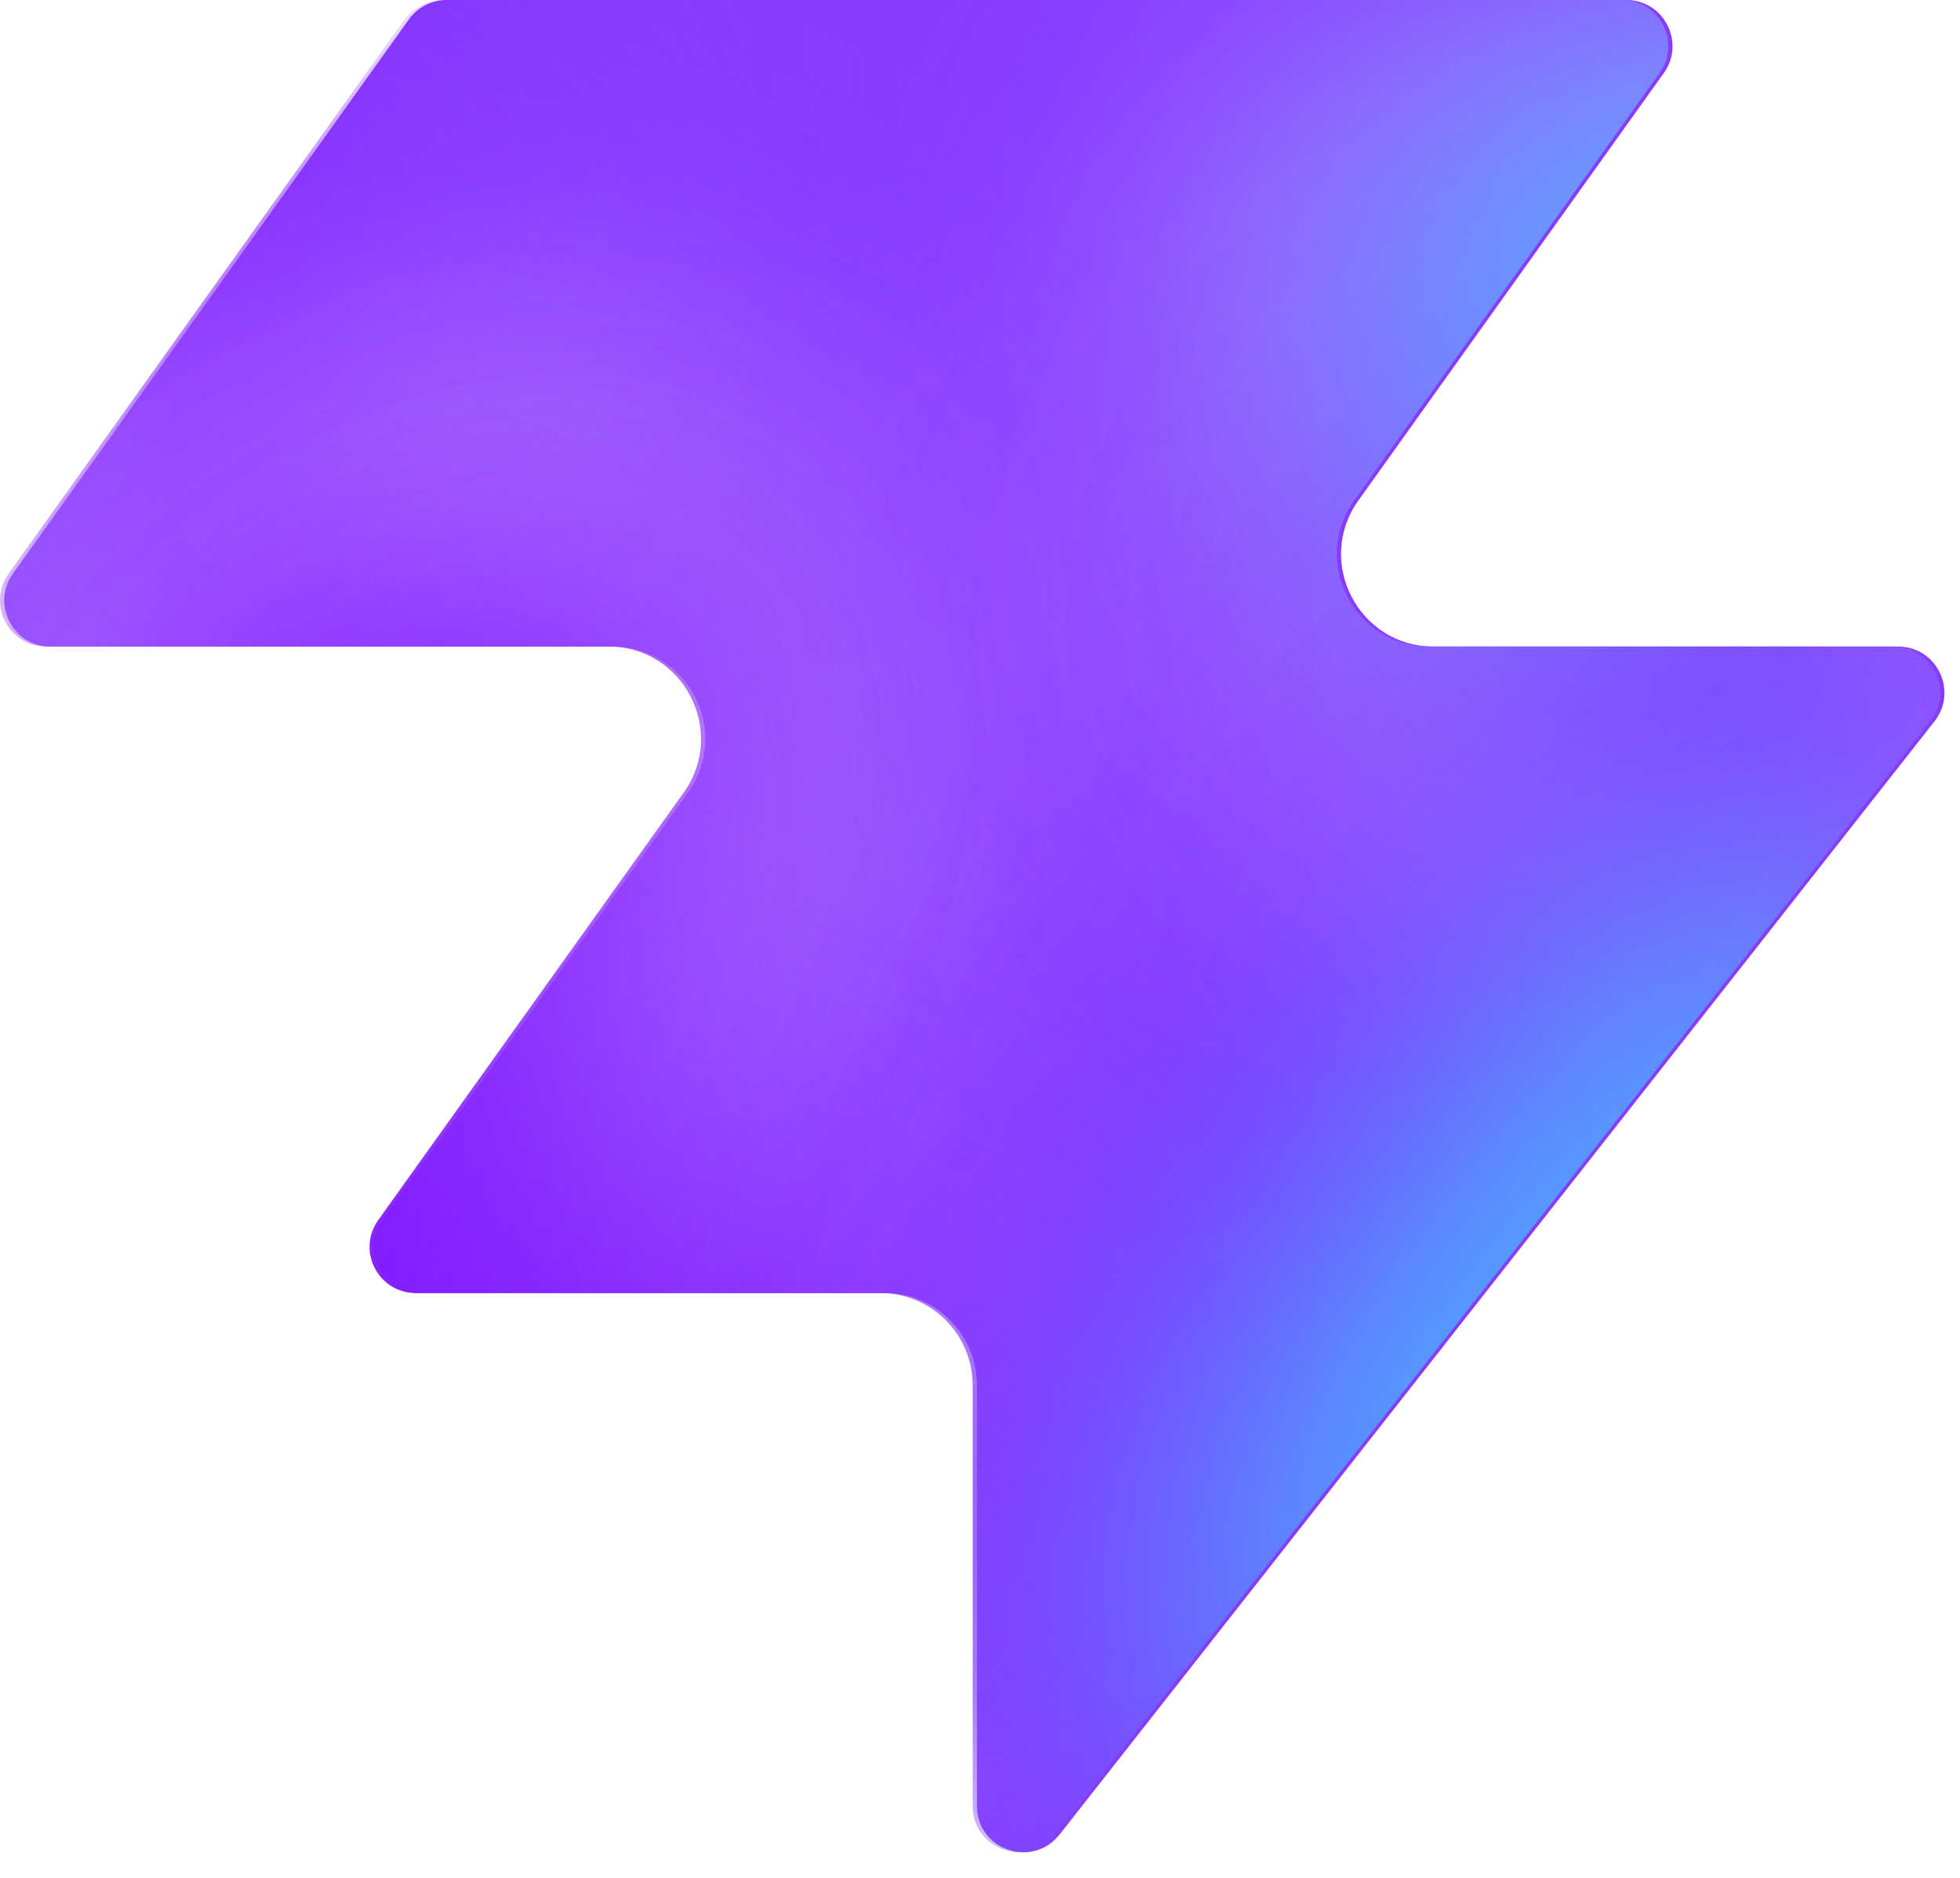
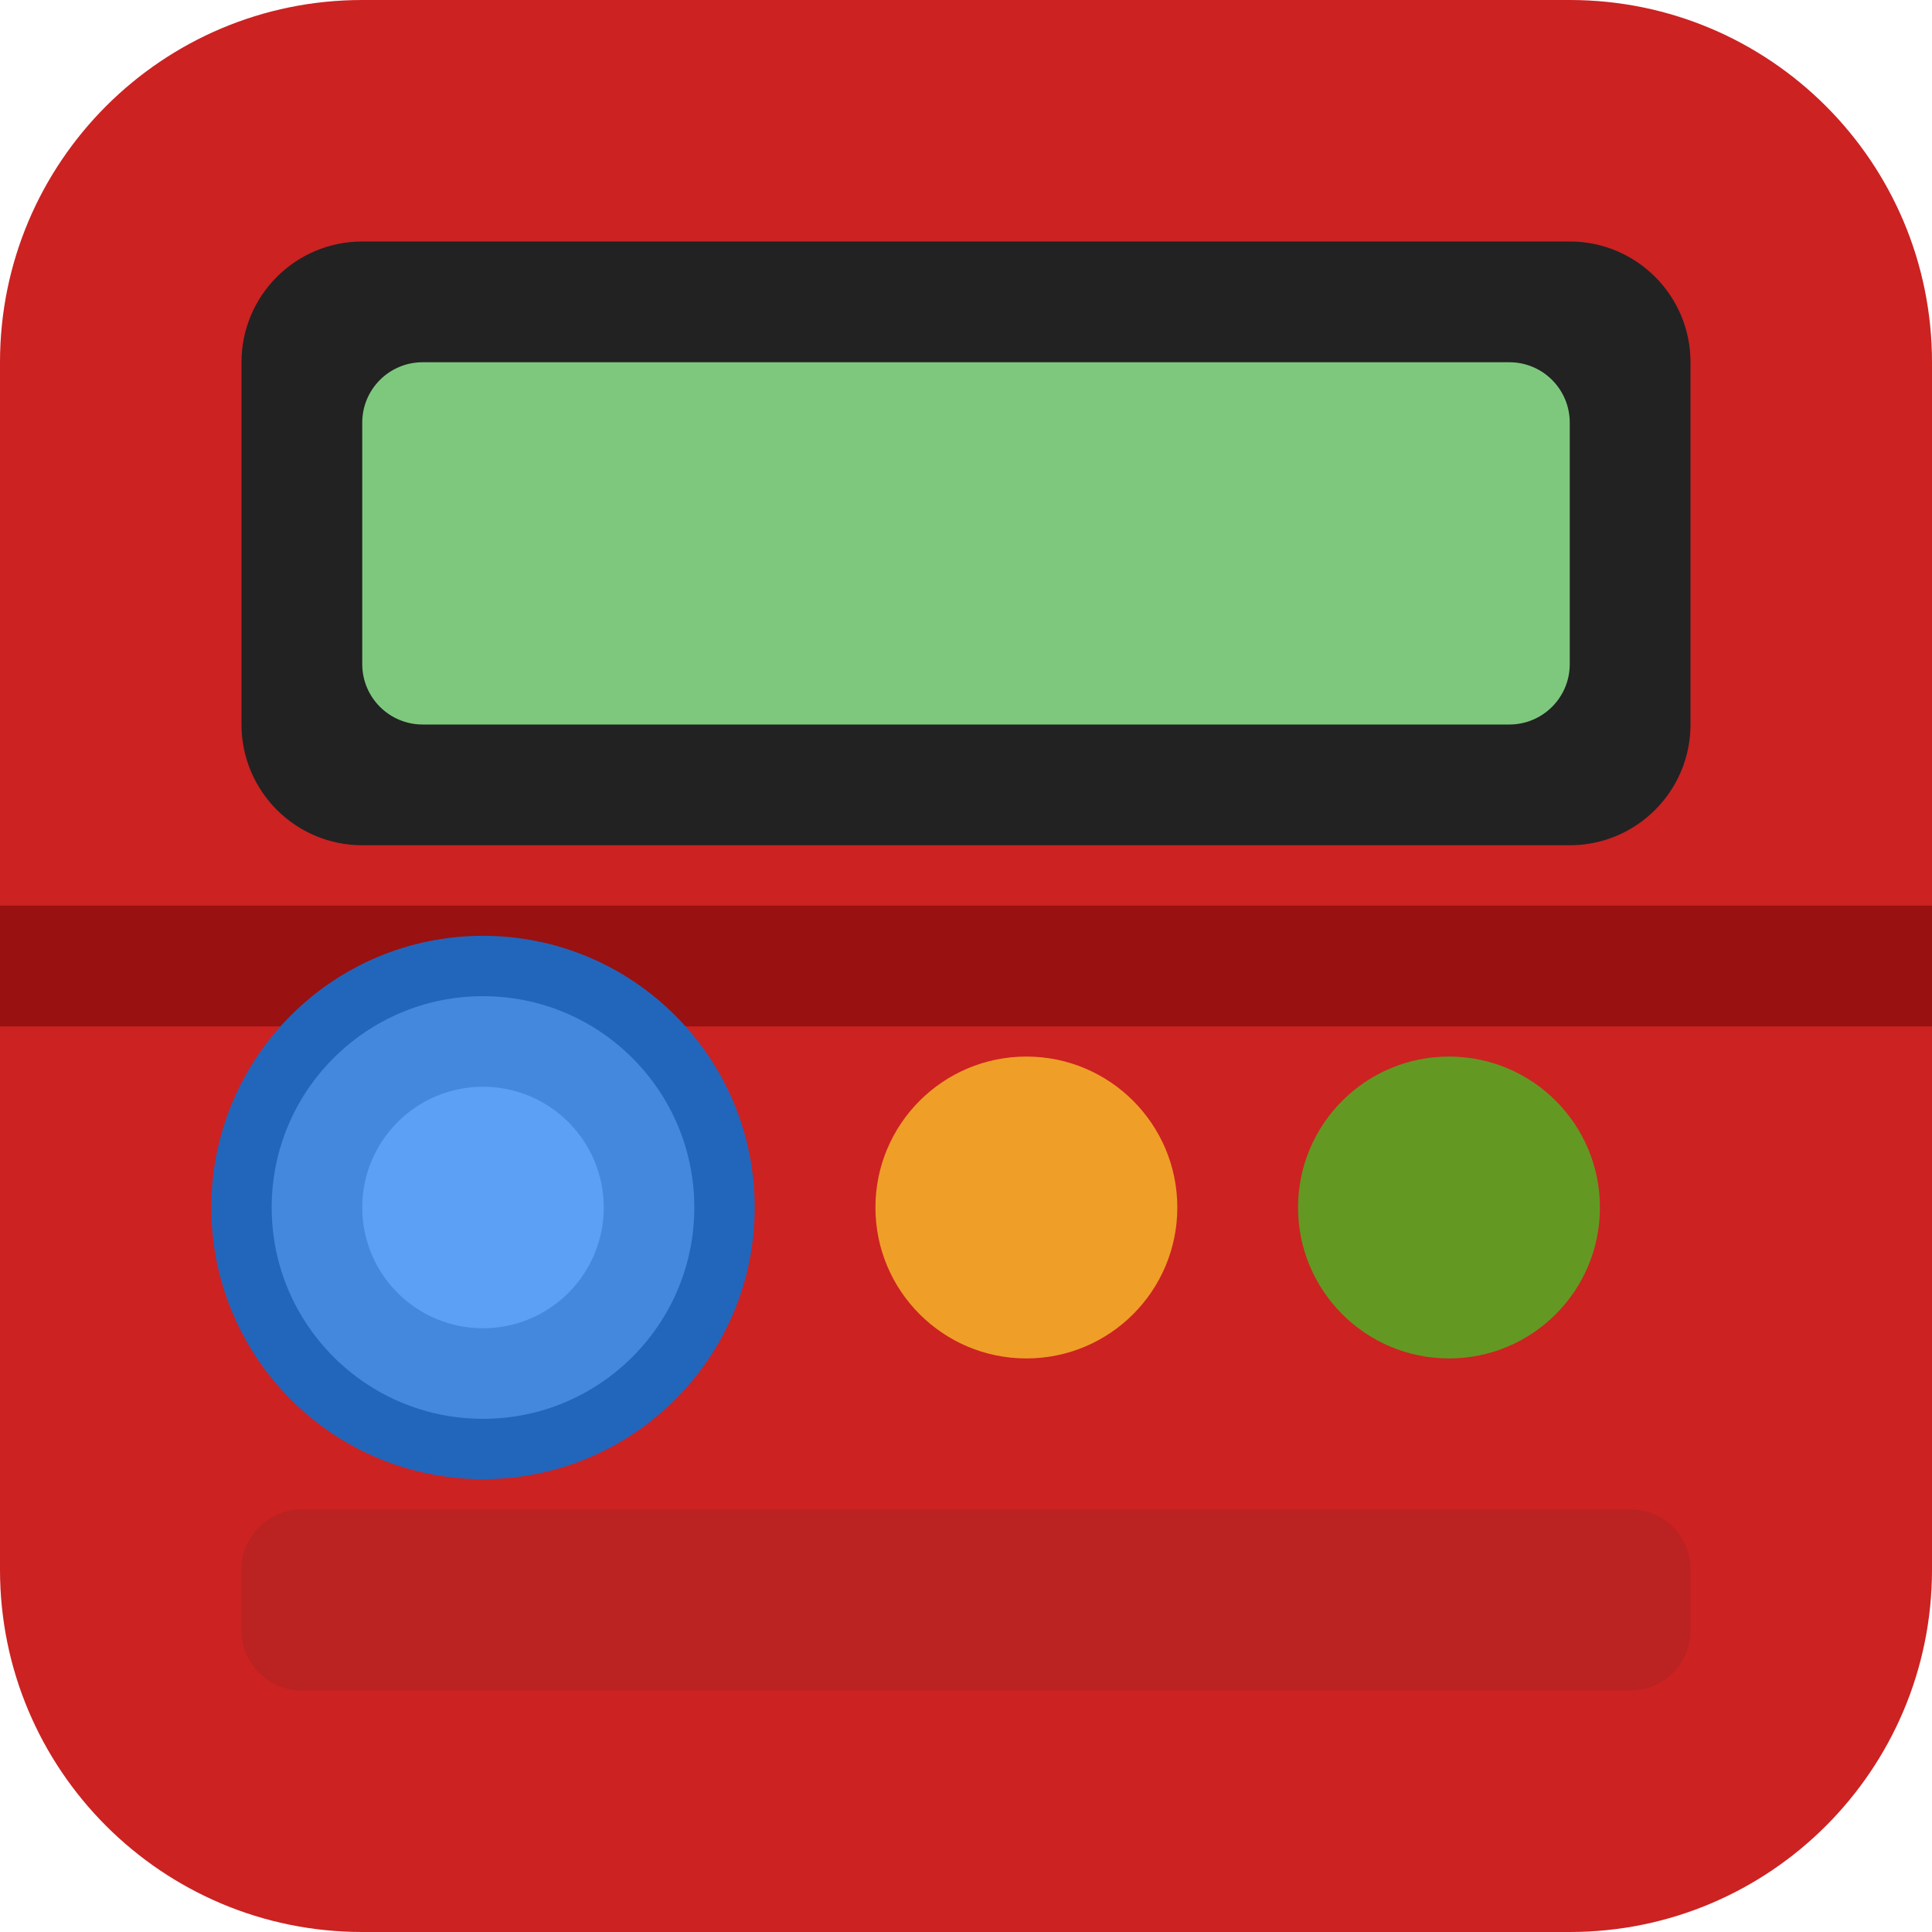
- <svg xmlns="http://www.w3.org/2000/svg" width="48" height="46" fill="none" viewBox="0 0 48 46">
-   <path fill="#863bff" d="M25.946 44.938c-.664.845-2.021.375-2.021-.698V33.937a2.26 2.26 0 0 0-2.262-2.262H10.287c-.92 0-1.456-1.04-.92-1.788l7.48-10.471c1.07-1.497 0-3.578-1.842-3.578H1.237c-.92 0-1.456-1.04-.92-1.788L10.013.474c.214-.297.556-.474.92-.474h28.894c.92 0 1.456 1.04.92 1.788l-7.48 10.471c-1.07 1.498 0 3.579 1.842 3.579h11.377c.943 0 1.473 1.088.89 1.83L25.947 44.94z" style="fill:#863bff;fill:color(display-p3 .525 .23 1);fill-opacity:1" />
-   <mask id="a" width="48" height="46" x="0" y="0" maskUnits="userSpaceOnUse" style="mask-type:alpha">
-     <path fill="#000" d="M25.842 44.938c-.664.844-2.021.375-2.021-.698V33.937a2.26 2.26 0 0 0-2.262-2.262H10.183c-.92 0-1.456-1.04-.92-1.788l7.48-10.471c1.07-1.498 0-3.579-1.842-3.579H1.133c-.92 0-1.456-1.04-.92-1.787L9.91.473c.214-.297.556-.474.92-.474h28.894c.92 0 1.456 1.04.92 1.788l-7.48 10.471c-1.07 1.498 0 3.578 1.842 3.578h11.377c.943 0 1.473 1.088.89 1.832L25.843 44.94z" style="fill:#000;fill-opacity:1" />
-   </mask>
-   <g mask="url(#a)">
-     <g filter="url(#b)">
-       <ellipse cx="5.508" cy="14.704" fill="#ede6ff" rx="5.508" ry="14.704" style="fill:#ede6ff;fill:color(display-p3 .927 .903 1);fill-opacity:1" transform="matrix(.00324 1 1 -.00324 -4.47 31.516)" />
-     </g>
-     <g filter="url(#c)">
-       <ellipse cx="10.399" cy="29.851" fill="#ede6ff" rx="10.399" ry="29.851" style="fill:#ede6ff;fill:color(display-p3 .927 .903 1);fill-opacity:1" transform="matrix(.00324 1 1 -.00324 -39.328 7.883)" />
-     </g>
-     <g filter="url(#d)">
-       <ellipse cx="5.508" cy="30.487" fill="#7e14ff" rx="5.508" ry="30.487" style="fill:#7e14ff;fill:color(display-p3 .492 .077 1);fill-opacity:1" transform="rotate(89.814 -25.913 -14.639)scale(1 -1)" />
-     </g>
-     <g filter="url(#e)">
-       <ellipse cx="5.508" cy="30.599" fill="#7e14ff" rx="5.508" ry="30.599" style="fill:#7e14ff;fill:color(display-p3 .492 .077 1);fill-opacity:1" transform="rotate(89.814 -32.644 -3.334)scale(1 -1)" />
-     </g>
-     <g filter="url(#f)">
-       <ellipse cx="5.508" cy="30.599" fill="#7e14ff" rx="5.508" ry="30.599" style="fill:#7e14ff;fill:color(display-p3 .492 .077 1);fill-opacity:1" transform="matrix(.00324 1 1 -.00324 -34.34 30.47)" />
-     </g>
-     <g filter="url(#g)">
-       <ellipse cx="14.072" cy="22.078" fill="#ede6ff" rx="14.072" ry="22.078" style="fill:#ede6ff;fill:color(display-p3 .927 .903 1);fill-opacity:1" transform="rotate(93.35 24.506 48.493)scale(-1 1)" />
-     </g>
-     <g filter="url(#h)">
-       <ellipse cx="3.47" cy="21.501" fill="#7e14ff" rx="3.47" ry="21.501" style="fill:#7e14ff;fill:color(display-p3 .492 .077 1);fill-opacity:1" transform="rotate(89.009 28.708 47.59)scale(-1 1)" />
-     </g>
-     <g filter="url(#i)">
-       <ellipse cx="3.47" cy="21.501" fill="#7e14ff" rx="3.47" ry="21.501" style="fill:#7e14ff;fill:color(display-p3 .492 .077 1);fill-opacity:1" transform="rotate(89.009 28.708 47.59)scale(-1 1)" />
-     </g>
-     <g filter="url(#j)">
-       <ellipse cx=".387" cy="8.972" fill="#7e14ff" rx="4.407" ry="29.108" style="fill:#7e14ff;fill:color(display-p3 .492 .077 1);fill-opacity:1" transform="rotate(39.51 .387 8.972)" />
-     </g>
-     <g filter="url(#k)">
-       <ellipse cx="47.523" cy="-6.092" fill="#7e14ff" rx="4.407" ry="29.108" style="fill:#7e14ff;fill:color(display-p3 .492 .077 1);fill-opacity:1" transform="rotate(37.892 47.523 -6.092)" />
-     </g>
-     <g filter="url(#l)">
-       <ellipse cx="41.412" cy="6.333" fill="#47bfff" rx="5.971" ry="9.665" style="fill:#47bfff;fill:color(display-p3 .28 .748 1);fill-opacity:1" transform="rotate(37.892 41.412 6.333)" />
-     </g>
-     <g filter="url(#m)">
-       <ellipse cx="-1.879" cy="38.332" fill="#7e14ff" rx="4.407" ry="29.108" style="fill:#7e14ff;fill:color(display-p3 .492 .077 1);fill-opacity:1" transform="rotate(37.892 -1.88 38.332)" />
-     </g>
-     <g filter="url(#n)">
-       <ellipse cx="-1.879" cy="38.332" fill="#7e14ff" rx="4.407" ry="29.108" style="fill:#7e14ff;fill:color(display-p3 .492 .077 1);fill-opacity:1" transform="rotate(37.892 -1.88 38.332)" />
-     </g>
-     <g filter="url(#o)">
-       <ellipse cx="35.651" cy="29.907" fill="#7e14ff" rx="4.407" ry="29.108" style="fill:#7e14ff;fill:color(display-p3 .492 .077 1);fill-opacity:1" transform="rotate(37.892 35.651 29.907)" />
-     </g>
-     <g filter="url(#p)">
-       <ellipse cx="38.418" cy="32.4" fill="#47bfff" rx="5.971" ry="15.297" style="fill:#47bfff;fill:color(display-p3 .28 .748 1);fill-opacity:1" transform="rotate(37.892 38.418 32.4)" />
-     </g>
-   </g>
-   <defs>
-     <filter id="b" width="60.045" height="41.654" x="-19.77" y="16.149" color-interpolation-filters="sRGB" filterUnits="userSpaceOnUse">
-       <feFlood flood-opacity="0" result="BackgroundImageFix" />
-       <feBlend in="SourceGraphic" in2="BackgroundImageFix" result="shape" />
-       <feGaussianBlur result="effect1_foregroundBlur_2002_17158" stdDeviation="7.659" />
-     </filter>
-     <filter id="c" width="90.34" height="51.437" x="-54.613" y="-7.533" color-interpolation-filters="sRGB" filterUnits="userSpaceOnUse">
-       <feFlood flood-opacity="0" result="BackgroundImageFix" />
-       <feBlend in="SourceGraphic" in2="BackgroundImageFix" result="shape" />
-       <feGaussianBlur result="effect1_foregroundBlur_2002_17158" stdDeviation="7.659" />
-     </filter>
-     <filter id="d" width="79.355" height="29.4" x="-49.64" y="2.03" color-interpolation-filters="sRGB" filterUnits="userSpaceOnUse">
-       <feFlood flood-opacity="0" result="BackgroundImageFix" />
-       <feBlend in="SourceGraphic" in2="BackgroundImageFix" result="shape" />
-       <feGaussianBlur result="effect1_foregroundBlur_2002_17158" stdDeviation="4.596" />
-     </filter>
-     <filter id="e" width="79.579" height="29.4" x="-45.045" y="20.029" color-interpolation-filters="sRGB" filterUnits="userSpaceOnUse">
-       <feFlood flood-opacity="0" result="BackgroundImageFix" />
-       <feBlend in="SourceGraphic" in2="BackgroundImageFix" result="shape" />
-       <feGaussianBlur result="effect1_foregroundBlur_2002_17158" stdDeviation="4.596" />
-     </filter>
-     <filter id="f" width="79.579" height="29.4" x="-43.513" y="21.178" color-interpolation-filters="sRGB" filterUnits="userSpaceOnUse">
-       <feFlood flood-opacity="0" result="BackgroundImageFix" />
-       <feBlend in="SourceGraphic" in2="BackgroundImageFix" result="shape" />
-       <feGaussianBlur result="effect1_foregroundBlur_2002_17158" stdDeviation="4.596" />
-     </filter>
-     <filter id="g" width="74.749" height="58.852" x="15.756" y="-17.901" color-interpolation-filters="sRGB" filterUnits="userSpaceOnUse">
-       <feFlood flood-opacity="0" result="BackgroundImageFix" />
-       <feBlend in="SourceGraphic" in2="BackgroundImageFix" result="shape" />
-       <feGaussianBlur result="effect1_foregroundBlur_2002_17158" stdDeviation="7.659" />
-     </filter>
-     <filter id="h" width="61.377" height="25.362" x="23.548" y="2.284" color-interpolation-filters="sRGB" filterUnits="userSpaceOnUse">
-       <feFlood flood-opacity="0" result="BackgroundImageFix" />
-       <feBlend in="SourceGraphic" in2="BackgroundImageFix" result="shape" />
-       <feGaussianBlur result="effect1_foregroundBlur_2002_17158" stdDeviation="4.596" />
-     </filter>
-     <filter id="i" width="61.377" height="25.362" x="23.548" y="2.284" color-interpolation-filters="sRGB" filterUnits="userSpaceOnUse">
-       <feFlood flood-opacity="0" result="BackgroundImageFix" />
-       <feBlend in="SourceGraphic" in2="BackgroundImageFix" result="shape" />
-       <feGaussianBlur result="effect1_foregroundBlur_2002_17158" stdDeviation="4.596" />
-     </filter>
-     <filter id="j" width="56.045" height="63.649" x="-27.636" y="-22.853" color-interpolation-filters="sRGB" filterUnits="userSpaceOnUse">
-       <feFlood flood-opacity="0" result="BackgroundImageFix" />
-       <feBlend in="SourceGraphic" in2="BackgroundImageFix" result="shape" />
-       <feGaussianBlur result="effect1_foregroundBlur_2002_17158" stdDeviation="4.596" />
-     </filter>
-     <filter id="k" width="54.814" height="64.646" x="20.116" y="-38.415" color-interpolation-filters="sRGB" filterUnits="userSpaceOnUse">
-       <feFlood flood-opacity="0" result="BackgroundImageFix" />
-       <feBlend in="SourceGraphic" in2="BackgroundImageFix" result="shape" />
-       <feGaussianBlur result="effect1_foregroundBlur_2002_17158" stdDeviation="4.596" />
-     </filter>
-     <filter id="l" width="33.541" height="35.313" x="24.641" y="-11.323" color-interpolation-filters="sRGB" filterUnits="userSpaceOnUse">
-       <feFlood flood-opacity="0" result="BackgroundImageFix" />
-       <feBlend in="SourceGraphic" in2="BackgroundImageFix" result="shape" />
-       <feGaussianBlur result="effect1_foregroundBlur_2002_17158" stdDeviation="4.596" />
-     </filter>
-     <filter id="m" width="54.814" height="64.646" x="-29.286" y="6.009" color-interpolation-filters="sRGB" filterUnits="userSpaceOnUse">
-       <feFlood flood-opacity="0" result="BackgroundImageFix" />
-       <feBlend in="SourceGraphic" in2="BackgroundImageFix" result="shape" />
-       <feGaussianBlur result="effect1_foregroundBlur_2002_17158" stdDeviation="4.596" />
-     </filter>
-     <filter id="n" width="54.814" height="64.646" x="-29.286" y="6.009" color-interpolation-filters="sRGB" filterUnits="userSpaceOnUse">
-       <feFlood flood-opacity="0" result="BackgroundImageFix" />
-       <feBlend in="SourceGraphic" in2="BackgroundImageFix" result="shape" />
-       <feGaussianBlur result="effect1_foregroundBlur_2002_17158" stdDeviation="4.596" />
-     </filter>
-     <filter id="o" width="54.814" height="64.646" x="8.244" y="-2.416" color-interpolation-filters="sRGB" filterUnits="userSpaceOnUse">
-       <feFlood flood-opacity="0" result="BackgroundImageFix" />
-       <feBlend in="SourceGraphic" in2="BackgroundImageFix" result="shape" />
-       <feGaussianBlur result="effect1_foregroundBlur_2002_17158" stdDeviation="4.596" />
-     </filter>
-     <filter id="p" width="39.409" height="43.623" x="18.713" y="10.588" color-interpolation-filters="sRGB" filterUnits="userSpaceOnUse">
-       <feFlood flood-opacity="0" result="BackgroundImageFix" />
-       <feBlend in="SourceGraphic" in2="BackgroundImageFix" result="shape" />
-       <feGaussianBlur result="effect1_foregroundBlur_2002_17158" stdDeviation="4.596" />
-     </filter>
-   </defs>
+ <svg xmlns="http://www.w3.org/2000/svg" width="32" height="32" viewBox="0 0 32 32">
+   <rect width="32" height="32" rx="6" fill="#CC2222" />
+   <rect x="0" y="15" width="32" height="2" fill="#991111" />
+   <rect x="4" y="4" width="24" height="10" rx="2" fill="#222" />
+   <rect x="6" y="6" width="20" height="6" rx="1" fill="#7ec87e" />
+   <circle cx="8" cy="20" r="4" fill="#4488DD" stroke="#2266BB" stroke-width="1" />
+   <circle cx="8" cy="20" r="2" fill="#66AAFF" opacity="0.7" />
+   <circle cx="17" cy="20" r="2.5" fill="#EF9F27" />
+   <circle cx="24" cy="20" r="2.5" fill="#639922" />
+   <rect x="4" y="25" width="24" height="3" rx="1" fill="#BB2222" />
</svg>
